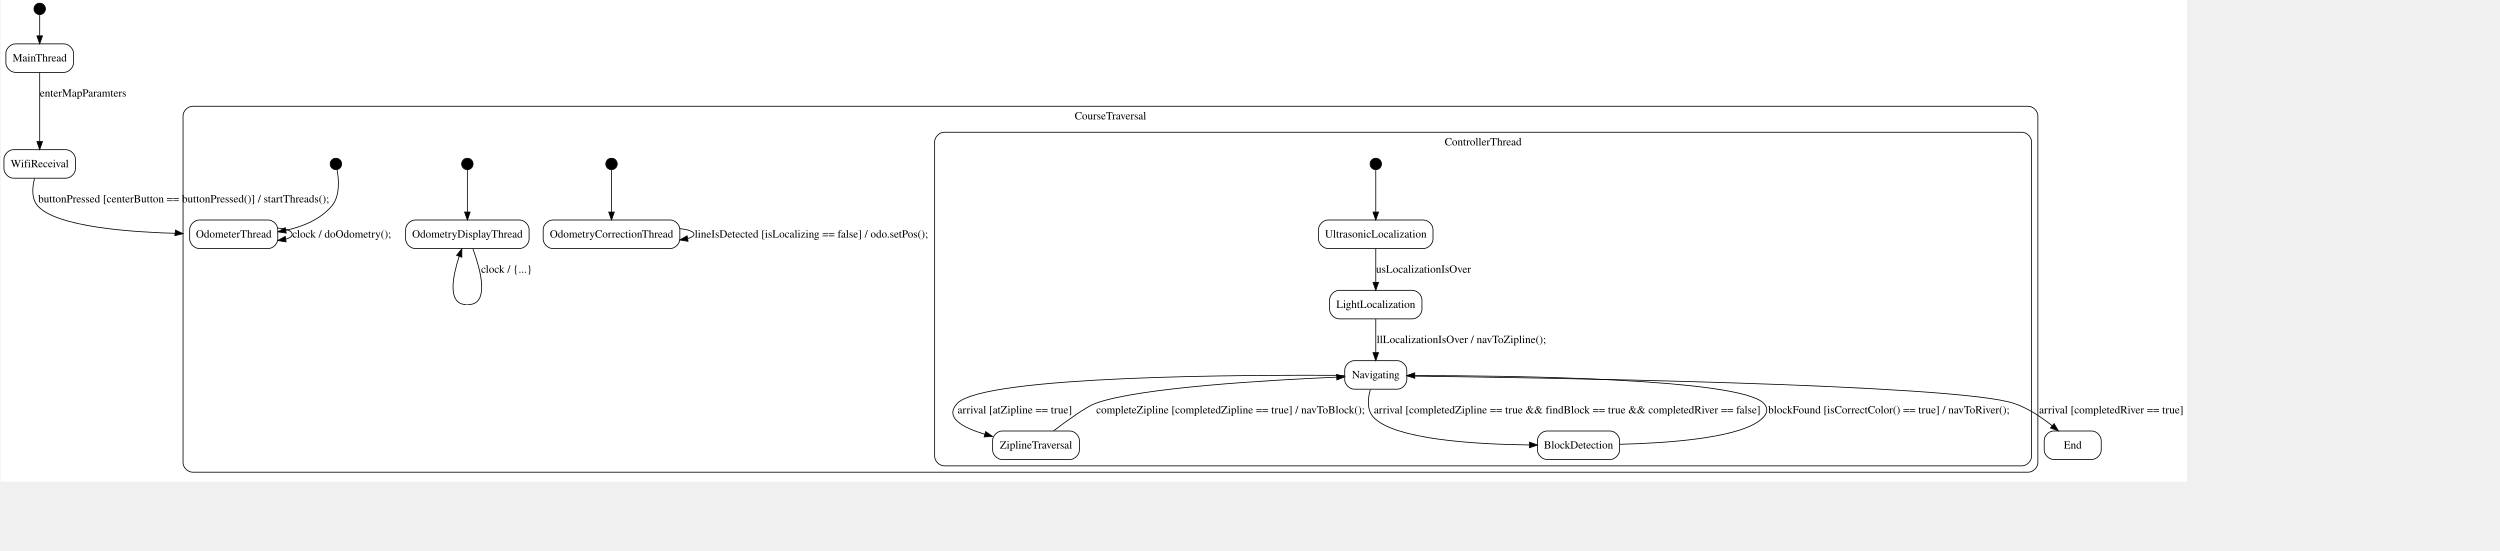
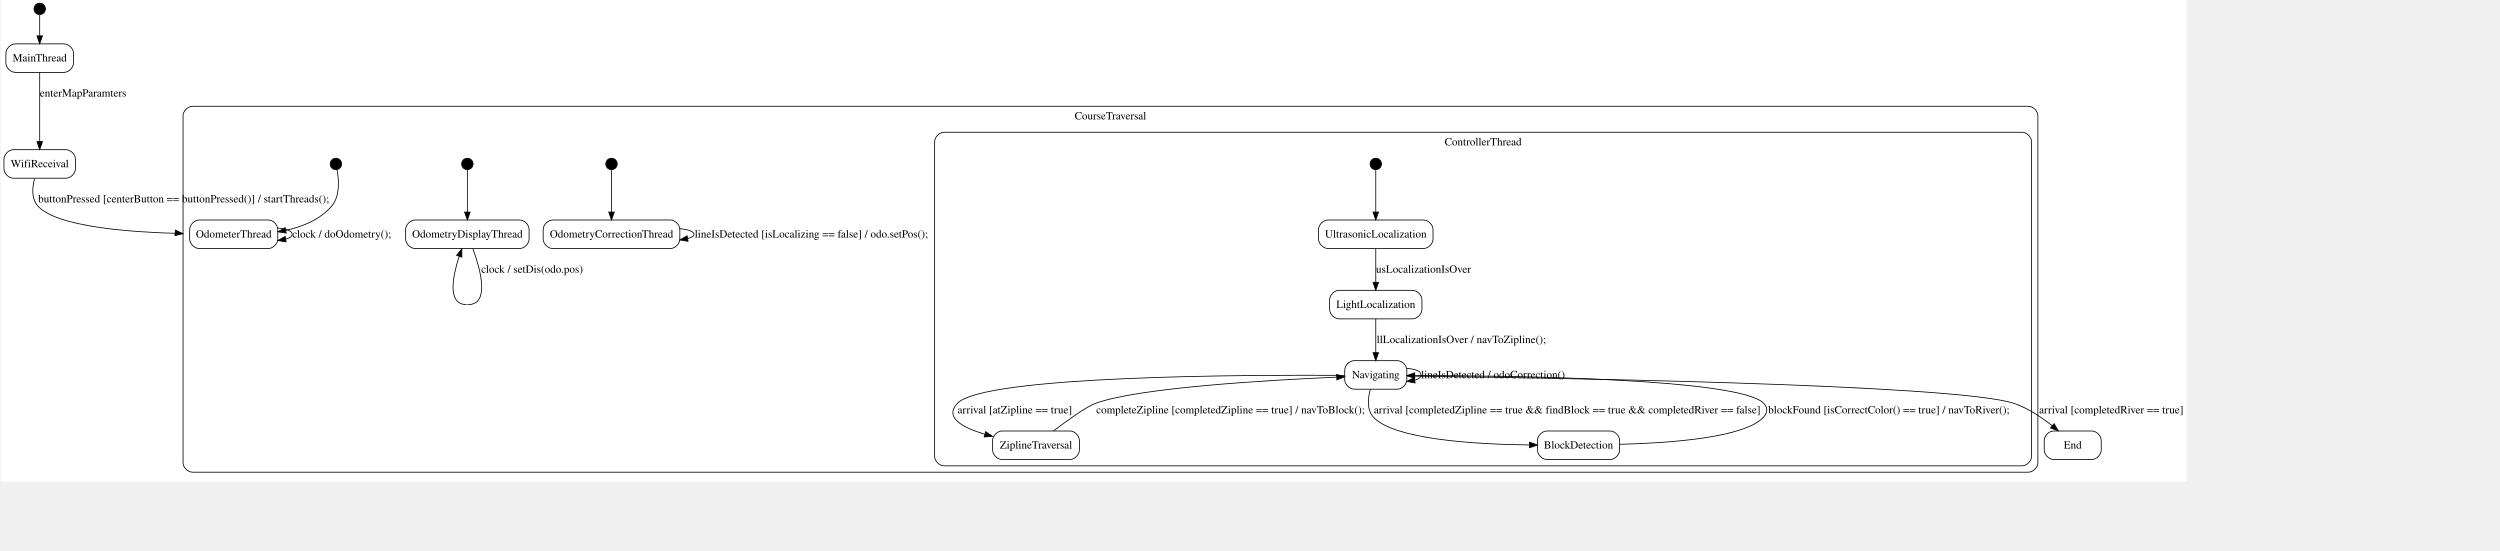
<svg xmlns="http://www.w3.org/2000/svg" xmlns:xlink="http://www.w3.org/1999/xlink" width="2416pt" height="532pt" viewBox="0.00 0.00 2760.64 608.20">
  <g id="graph0" class="graph" transform="scale(0.875 0.875) rotate(0) translate(4 604.2)">
    <polygon fill="white" stroke="none" points="-4,4 -4,-604.2 2756.64,-604.2 2756.64,4 -4,4" />
    <g id="clust1" class="cluster">
      <path fill="none" stroke="black" d="M238.316,-8C238.316,-8 2556.32,-8 2556.32,-8 2562.32,-8 2568.32,-14 2568.32,-20 2568.32,-20 2568.32,-458 2568.32,-458 2568.32,-464 2562.32,-470 2556.32,-470 2556.32,-470 238.316,-470 238.316,-470 232.316,-470 226.316,-464 226.316,-458 226.316,-458 226.316,-20 226.316,-20 226.316,-14 232.316,-8 238.316,-8" />
      <text text-anchor="middle" x="1397.32" y="-453.4" font-family="Times,serif" font-size="14.00">CourseTraversal</text>
    </g>
    <g id="clust2" class="cluster">
      <path fill="none" stroke="black" d="M1187.32,-16C1187.32,-16 2548.32,-16 2548.32,-16 2554.32,-16 2560.32,-22 2560.32,-28 2560.32,-28 2560.32,-425.2 2560.32,-425.2 2560.32,-431.2 2554.32,-437.2 2548.32,-437.2 2548.32,-437.2 1187.32,-437.2 1187.32,-437.2 1181.32,-437.2 1175.32,-431.2 1175.32,-425.2 1175.32,-425.2 1175.32,-28 1175.32,-28 1175.32,-22 1181.32,-16 1187.32,-16" />
      <text text-anchor="middle" x="1867.82" y="-420.6" font-family="Times,serif" font-size="14.00">ControllerThread</text>
    </g>
    <g id="node1" class="node">
      <g id="a_node1">
        <a xlink:title="Class CaptureTheFlag, SM sm, State start">
          <ellipse fill="black" stroke="black" cx="45.316" cy="-593" rx="7.2" ry="7.2" />
        </a>
      </g>
    </g>
    <g id="node2" class="node">
      <g id="a_node2">
        <a xlink:title="Class CaptureTheFlag, SM sm, State MainThread">
          <path fill="none" stroke="black" d="M76.009,-548.8C76.009,-548.8 14.624,-548.8 14.624,-548.8 8.624,-548.8 2.624,-542.8 2.624,-536.8 2.624,-536.8 2.624,-524.8 2.624,-524.8 2.624,-518.8 8.624,-512.8 14.624,-512.8 14.624,-512.8 76.009,-512.8 76.009,-512.8 82.009,-512.8 88.009,-518.8 88.009,-524.8 88.009,-524.8 88.009,-536.8 88.009,-536.8 88.009,-542.8 82.009,-548.8 76.009,-548.8" />
          <text text-anchor="middle" x="45.316" y="-526.6" font-family="Times,serif" font-size="14.00">MainThread</text>
        </a>
      </g>
    </g>
    <g id="edge1" class="edge">
      <g id="a_edge1">
        <a xlink:title="start to MainThread">
          <path fill="none" stroke="black" d="M45.316,-585.558C45.316,-579.187 45.316,-568.997 45.316,-559.193" />
          <polygon fill="black" stroke="black" points="48.816,-558.905 45.316,-548.905 41.816,-558.905 48.816,-558.905" />
        </a>
      </g>
    </g>
    <g id="node3" class="node">
      <g id="a_node3">
        <a xlink:title="Class CaptureTheFlag, SM sm, State WifiReceival&#13;Entry:    intializeParameters(Map data);">
          <path fill="none" stroke="black" d="M78.45,-415.2C78.45,-415.2 12.183,-415.2 12.183,-415.2 6.183,-415.2 0.183,-409.2 0.183,-403.2 0.183,-403.2 0.183,-391.2 0.183,-391.2 0.183,-385.2 6.183,-379.2 12.183,-379.2 12.183,-379.2 78.45,-379.2 78.45,-379.2 84.45,-379.2 90.45,-385.2 90.45,-391.2 90.45,-391.2 90.45,-403.2 90.45,-403.2 90.45,-409.2 84.45,-415.2 78.45,-415.2" />
          <text text-anchor="middle" x="45.316" y="-393" font-family="Times,serif" font-size="14.00">WifiReceival</text>
        </a>
      </g>
    </g>
    <g id="edge2" class="edge">
      <g id="a_edge2">
        <a xlink:title="From MainThread to WifiReceival on enterMapParamters">
          <path fill="none" stroke="black" d="M45.316,-512.596C45.316,-490.429 45.316,-451.637 45.316,-425.442" />
          <polygon fill="black" stroke="black" points="48.816,-425.409 45.316,-415.409 41.816,-425.409 48.816,-425.409" />
        </a>
      </g>
      <text text-anchor="middle" x="100.123" y="-482.2" font-family="Times,serif" font-size="14.00">enterMapParamters</text>
    </g>
    <g id="node5" class="node">
      <g id="a_node5">
        <a xlink:title="Class CaptureTheFlag, SM sm, State OdometerThread.OdometerThread">
          <path fill="none" stroke="black" d="M333.937,-326.4C333.937,-326.4 246.696,-326.4 246.696,-326.4 240.696,-326.4 234.696,-320.4 234.696,-314.4 234.696,-314.4 234.696,-302.4 234.696,-302.4 234.696,-296.4 240.696,-290.4 246.696,-290.4 246.696,-290.4 333.937,-290.4 333.937,-290.4 339.937,-290.4 345.937,-296.4 345.937,-302.4 345.937,-302.4 345.937,-314.4 345.937,-314.4 345.937,-320.4 339.937,-326.4 333.937,-326.4" />
          <text text-anchor="middle" x="290.316" y="-304.2" font-family="Times,serif" font-size="14.00">OdometerThread</text>
        </a>
      </g>
    </g>
    <g id="edge3" class="edge">
      <g id="a_edge3">
        <a xlink:title="From WifiReceival to CourseTraversal on buttonPressed&#13;Guard:  [centerButton == buttonPressed()]&#13;Transition Action:      startThreads();">
          <path fill="none" stroke="black" d="M38.835,-378.819C35.907,-367.687 34.665,-353.645 42.696,-344.4 65.803,-317.798 159.155,-310.859 224.386,-309.343" />
          <polygon fill="black" stroke="black" points="216.728,-313.651 226.316,-309.144 216.01,-306.688 216.728,-313.651" />
        </a>
      </g>
      <text text-anchor="middle" x="227.126" y="-348.6" font-family="Times,serif" font-size="14.00">buttonPressed [centerButton == buttonPressed()] / startThreads();</text>
    </g>
    <g id="node4" class="node">
      <g id="a_node4">
        <a xlink:title="Class CaptureTheFlag, SM sm, State OdometerThread.start">
          <ellipse fill="black" stroke="black" cx="419.316" cy="-397.2" rx="7.2" ry="7.2" />
        </a>
      </g>
    </g>
    <g id="edge4" class="edge">
      <g id="a_edge4">
        <a xlink:title="start to OdometerThread.OdometerThread">
          <path fill="none" stroke="black" d="M420.75,-389.936C422.798,-379.261 425.206,-357.435 414.316,-344.4 399.89,-327.131 377.655,-318.03 355.975,-313.343" />
          <polygon fill="black" stroke="black" points="356.558,-309.891 346.084,-311.487 355.267,-316.771 356.558,-309.891" />
        </a>
      </g>
    </g>
    <g id="edge5" class="edge">
      <g id="a_edge5">
        <a xlink:title="From OdometerThread.OdometerThread to OdometerThread.OdometerThread on clock&#13;Transition Action:      doOdometry();">
          <path fill="none" stroke="black" d="M346.001,-316.255C356.618,-315.315 364.126,-312.697 364.126,-308.4 364.126,-305.647 361.045,-303.583 356.039,-302.208" />
          <polygon fill="black" stroke="black" points="356.438,-298.727 346.001,-300.545 355.294,-305.633 356.438,-298.727" />
        </a>
      </g>
      <text text-anchor="middle" x="426.719" y="-304.2" font-family="Times,serif" font-size="14.00">clock / doOdometry();</text>
    </g>
    <g id="node6" class="node">
      <g id="a_node6">
        <a xlink:title="Class CaptureTheFlag, SM sm, State OdometryCorrectionThread.start">
          <ellipse fill="black" stroke="black" cx="767.316" cy="-397.2" rx="7.2" ry="7.2" />
        </a>
      </g>
    </g>
    <g id="node7" class="node">
      <g id="a_node7">
        <a xlink:title="Class CaptureTheFlag, SM sm, State OdometryCorrectionThread.OdometryCorrectionThread">
          <path fill="none" stroke="black" d="M841.59,-326.4C841.59,-326.4 693.042,-326.4 693.042,-326.4 687.042,-326.4 681.042,-320.4 681.042,-314.4 681.042,-314.4 681.042,-302.4 681.042,-302.4 681.042,-296.4 687.042,-290.4 693.042,-290.4 693.042,-290.4 841.59,-290.4 841.59,-290.4 847.59,-290.4 853.59,-296.4 853.59,-302.4 853.59,-302.4 853.59,-314.4 853.59,-314.4 853.59,-320.4 847.59,-326.4 841.59,-326.4" />
          <text text-anchor="middle" x="767.316" y="-304.2" font-family="Times,serif" font-size="14.00">OdometryCorrectionThread</text>
        </a>
      </g>
    </g>
    <g id="edge6" class="edge">
      <g id="a_edge6">
        <a xlink:title="start to OdometryCorrectionThread.OdometryCorrectionThread">
          <path fill="none" stroke="black" d="M767.316,-389.958C767.316,-378.923 767.316,-355.362 767.316,-336.556" />
          <polygon fill="black" stroke="black" points="770.816,-336.436 767.316,-326.436 763.816,-336.436 770.816,-336.436" />
        </a>
      </g>
    </g>
    <g id="edge7" class="edge">
      <g id="a_edge7">
        <a xlink:title="From OdometryCorrectionThread.OdometryCorrectionThread to OdometryCorrectionThread.OdometryCorrectionThread on lineIsDetected&#13;Guard:  [isLocalizing == false]&#13;Transition Action:      odo.setPos();">
          <path fill="none" stroke="black" d="M853.507,-315.585C864.33,-314.318 871.453,-311.923 871.453,-308.4 871.453,-306.143 868.53,-304.349 863.583,-303.018" />
          <polygon fill="black" stroke="black" points="863.967,-299.531 853.507,-301.215 862.734,-306.422 863.967,-299.531" />
        </a>
      </g>
      <text text-anchor="middle" x="1019.69" y="-304.2" font-family="Times,serif" font-size="14.00">lineIsDetected [isLocalizing == false] / odo.setPos();</text>
    </g>
    <g id="node8" class="node">
      <g id="a_node8">
        <a xlink:title="Class CaptureTheFlag, SM sm, State OdometryDisplayThread.start">
          <ellipse fill="black" stroke="black" cx="585.316" cy="-397.2" rx="7.2" ry="7.2" />
        </a>
      </g>
    </g>
    <g id="node10" class="node">
      <g id="a_node10">
        <a xlink:title="Class CaptureTheFlag, SM sm, State OdometryDisplayThread.OdometryDisplayThread">
          <path fill="none" stroke="black" d="M651.269,-326.4C651.269,-326.4 519.364,-326.4 519.364,-326.4 513.364,-326.4 507.364,-320.4 507.364,-314.4 507.364,-314.4 507.364,-302.4 507.364,-302.4 507.364,-296.4 513.364,-290.4 519.364,-290.4 519.364,-290.4 651.269,-290.4 651.269,-290.4 657.269,-290.4 663.269,-296.4 663.269,-302.4 663.269,-302.4 663.269,-314.4 663.269,-314.4 663.269,-320.4 657.269,-326.4 651.269,-326.4" />
          <text text-anchor="middle" x="585.316" y="-304.2" font-family="Times,serif" font-size="14.00">OdometryDisplayThread</text>
        </a>
      </g>
    </g>
    <g id="edge8" class="edge">
      <g id="a_edge8">
        <a xlink:title="start to OdometryDisplayThread.OdometryDisplayThread">
          <path fill="none" stroke="black" d="M585.316,-389.958C585.316,-378.923 585.316,-355.362 585.316,-336.556" />
          <polygon fill="black" stroke="black" points="588.816,-336.436 585.316,-326.436 581.816,-336.436 588.816,-336.436" />
        </a>
      </g>
    </g>
    <g id="node9" class="node">
      <ellipse fill="black" stroke="black" cx="585.316" cy="-219.6" rx="0.18" ry="0.18" />
    </g>
    <g id="edge10" class="edge">
      <g id="a_edge10">
-         <a xlink:title="From OdometryDisplayThread.OdometryDisplayThread to OdometryDisplayThread.OdometryDisplayThread on clock&#13;Transition Action:      updateDisp(odo.getPos)">
+         <a xlink:title="From OdometryDisplayThread.OdometryDisplayThread to OdometryDisplayThread.OdometryDisplayThread on clock&#13;Transition Action:      setDis(odo.pos)">
          <path fill="none" stroke="black" d="M584.316,-219.6C559.689,-219.6 566.543,-254.567 574.952,-280.367" />
          <polygon fill="black" stroke="black" points="571.729,-281.753 578.314,-290.054 578.342,-279.459 571.729,-281.753" />
        </a>
      </g>
    </g>
    <g id="edge9" class="edge">
      <g id="a_edge9">
-         <a xlink:title="From OdometryDisplayThread.OdometryDisplayThread to OdometryDisplayThread.OdometryDisplayThread on clock&#13;Transition Action:      updateDisp(odo.getPos)">
+         <a xlink:title="From OdometryDisplayThread.OdometryDisplayThread to OdometryDisplayThread.OdometryDisplayThread on clock&#13;Transition Action:      setDis(odo.pos)">
          <path fill="none" stroke="black" d="M592.319,-290.054C601.715,-264.466 614.213,-219.6 586.316,-219.6" />
        </a>
      </g>
-       <text text-anchor="middle" x="634.89" y="-259.8" font-family="Times,serif" font-size="14.00">clock / {...}</text>
+       <text text-anchor="middle" x="667.05" y="-259.8" font-family="Times,serif" font-size="14.00">clock / setDis(odo.pos)</text>
    </g>
    <g id="node11" class="node">
      <g id="a_node11">
        <a xlink:title="Class CaptureTheFlag, SM sm, State OdometryDisplayThread.ControllerThread.start">
          <ellipse fill="black" stroke="black" cx="1732.32" cy="-397.2" rx="7.2" ry="7.2" />
        </a>
      </g>
    </g>
    <g id="node12" class="node">
      <g id="a_node12">
        <a xlink:title="Class CaptureTheFlag, SM sm, State OdometryDisplayThread.ControllerThread.UltrasonicLocalization&#13;Entry:    performUltrasonicLocalization();">
          <path fill="none" stroke="black" d="M1792.6,-326.4C1792.6,-326.4 1672.03,-326.4 1672.03,-326.4 1666.03,-326.4 1660.03,-320.4 1660.03,-314.4 1660.03,-314.4 1660.03,-302.4 1660.03,-302.4 1660.03,-296.4 1666.03,-290.4 1672.03,-290.4 1672.03,-290.4 1792.6,-290.4 1792.6,-290.4 1798.6,-290.4 1804.6,-296.4 1804.6,-302.4 1804.6,-302.4 1804.6,-314.4 1804.6,-314.4 1804.6,-320.4 1798.6,-326.4 1792.6,-326.4" />
          <text text-anchor="middle" x="1732.32" y="-304.2" font-family="Times,serif" font-size="14.00">UltrasonicLocalization</text>
        </a>
      </g>
    </g>
    <g id="edge11" class="edge">
      <g id="a_edge11">
        <a xlink:title="start to OdometryDisplayThread.ControllerThread.UltrasonicLocalization">
          <path fill="none" stroke="black" d="M1732.32,-389.958C1732.32,-378.923 1732.32,-355.362 1732.32,-336.556" />
          <polygon fill="black" stroke="black" points="1735.82,-336.436 1732.32,-326.436 1728.82,-336.436 1735.82,-336.436" />
        </a>
      </g>
    </g>
    <g id="node13" class="node">
      <g id="a_node13">
        <a xlink:title="Class CaptureTheFlag, SM sm, State OdometryDisplayThread.ControllerThread.LightLocalization&#13;Entry:    performUltrasonicLocalization();">
          <path fill="none" stroke="black" d="M1778.62,-237.6C1778.62,-237.6 1686.01,-237.6 1686.01,-237.6 1680.01,-237.6 1674.01,-231.6 1674.01,-225.6 1674.01,-225.6 1674.01,-213.6 1674.01,-213.6 1674.01,-207.6 1680.01,-201.6 1686.01,-201.6 1686.01,-201.6 1778.62,-201.6 1778.62,-201.6 1784.62,-201.6 1790.62,-207.6 1790.62,-213.6 1790.62,-213.6 1790.62,-225.6 1790.62,-225.6 1790.62,-231.6 1784.62,-237.6 1778.62,-237.6" />
          <text text-anchor="middle" x="1732.32" y="-215.4" font-family="Times,serif" font-size="14.00">LightLocalization</text>
        </a>
      </g>
    </g>
    <g id="edge12" class="edge">
      <g id="a_edge12">
        <a xlink:title="From OdometryDisplayThread.ControllerThread.UltrasonicLocalization to OdometryDisplayThread.ControllerThread.LightLocalization on usLocalizationIsOver">
          <path fill="none" stroke="black" d="M1732.32,-290.251C1732.32,-278.125 1732.32,-261.619 1732.32,-247.719" />
          <polygon fill="black" stroke="black" points="1735.82,-247.713 1732.32,-237.713 1728.82,-247.713 1735.82,-247.713" />
        </a>
      </g>
      <text text-anchor="middle" x="1792.57" y="-259.8" font-family="Times,serif" font-size="14.00">usLocalizationIsOver</text>
    </g>
    <g id="node14" class="node">
      <g id="a_node14">
        <a xlink:title="Class CaptureTheFlag, SM sm, State OdometryDisplayThread.ControllerThread.Navigating">
          <path fill="none" stroke="black" d="M1759.52,-148.8C1759.52,-148.8 1705.11,-148.8 1705.11,-148.8 1699.11,-148.8 1693.11,-142.8 1693.11,-136.8 1693.11,-136.8 1693.11,-124.8 1693.11,-124.8 1693.11,-118.8 1699.11,-112.8 1705.11,-112.8 1705.11,-112.8 1759.52,-112.8 1759.52,-112.8 1765.52,-112.8 1771.52,-118.8 1771.52,-124.8 1771.52,-124.8 1771.52,-136.8 1771.52,-136.8 1771.52,-142.8 1765.52,-148.8 1759.52,-148.8" />
          <text text-anchor="middle" x="1732.32" y="-126.6" font-family="Times,serif" font-size="14.00">Navigating</text>
        </a>
      </g>
    </g>
    <g id="edge13" class="edge">
      <g id="a_edge13">
        <a xlink:title="From OdometryDisplayThread.ControllerThread.LightLocalization to OdometryDisplayThread.ControllerThread.Navigating on llLocalizationIsOver&#13;Transition Action:      navToZipline();">
          <path fill="none" stroke="black" d="M1732.32,-201.451C1732.32,-189.325 1732.32,-172.819 1732.32,-158.919" />
          <polygon fill="black" stroke="black" points="1735.82,-158.913 1732.32,-148.913 1728.82,-158.913 1735.82,-158.913" />
        </a>
      </g>
      <text text-anchor="middle" x="1840.39" y="-171" font-family="Times,serif" font-size="14.00">llLocalizationIsOver / navToZipline();</text>
    </g>
+     <g id="edge14" class="edge">
+       <g id="a_edge14">
+         <a xlink:title="From OdometryDisplayThread.ControllerThread.Navigating to OdometryDisplayThread.ControllerThread.Navigating on lineIsDetected&#13;Transition Action:      odoCorrection()">
+           <path fill="none" stroke="black" d="M1771.55,-138.965C1781.74,-138.463 1789.42,-135.741 1789.42,-130.8 1789.42,-127.712 1786.42,-125.49 1781.68,-124.136" />
+           <polygon fill="black" stroke="black" points="1781.95,-120.639 1771.55,-122.635 1780.93,-127.563 1781.95,-120.639" />
+         </a>
+       </g>
+       <text text-anchor="middle" x="1880.38" y="-126.6" font-family="Times,serif" font-size="14.00">lineIsDetected / odoCorrection()</text>
+     </g>
    <g id="node15" class="node">
      <g id="a_node15">
        <a xlink:title="Class CaptureTheFlag, SM sm, State OdometryDisplayThread.ControllerThread.ZiplineTraversal&#13;Entry:    doZiplineTraversal();">
          <path fill="none" stroke="black" d="M1346.11,-60C1346.11,-60 1260.52,-60 1260.52,-60 1254.52,-60 1248.52,-54 1248.52,-48 1248.52,-48 1248.52,-36 1248.52,-36 1248.52,-30 1254.52,-24 1260.52,-24 1260.52,-24 1346.11,-24 1346.11,-24 1352.11,-24 1358.11,-30 1358.11,-36 1358.11,-36 1358.11,-48 1358.11,-48 1358.11,-54 1352.11,-60 1346.11,-60" />
          <text text-anchor="middle" x="1303.32" y="-37.8" font-family="Times,serif" font-size="14.00">ZiplineTraversal</text>
        </a>
      </g>
    </g>
-     <g id="edge16" class="edge">
-       <g id="a_edge16">
+     <g id="edge17" class="edge">
+       <g id="a_edge17">
        <a xlink:title="From OdometryDisplayThread.ControllerThread.Navigating to OdometryDisplayThread.ControllerThread.ZiplineTraversal on arrival&#13;Guard:  [atZipline == true]">
          <path fill="none" stroke="black" d="M1692.98,-130.213C1576.11,-131.03 1237.09,-130.295 1203.86,-94.8 1187.25,-77.05 1210.51,-64.291 1238.7,-55.877" />
          <polygon fill="black" stroke="black" points="1239.7,-59.233 1248.4,-53.19 1237.83,-52.488 1239.7,-59.233" />
        </a>
      </g>
      <text text-anchor="middle" x="1276.54" y="-82.2" font-family="Times,serif" font-size="14.00">arrival [atZipline == true]</text>
    </g>
    <g id="node16" class="node">
      <g id="a_node16">
        <a xlink:title="Class CaptureTheFlag, SM sm, State OdometryDisplayThread.ControllerThread.BlockDetection">
          <path fill="none" stroke="black" d="M2028.18,-60C2028.18,-60 1948.45,-60 1948.45,-60 1942.45,-60 1936.45,-54 1936.45,-48 1936.45,-48 1936.45,-36 1936.45,-36 1936.45,-30 1942.45,-24 1948.45,-24 1948.45,-24 2028.18,-24 2028.18,-24 2034.18,-24 2040.18,-30 2040.18,-36 2040.18,-36 2040.18,-48 2040.18,-48 2040.18,-54 2034.18,-60 2028.18,-60" />
          <text text-anchor="middle" x="1988.32" y="-37.8" font-family="Times,serif" font-size="14.00">BlockDetection</text>
        </a>
      </g>
    </g>
-     <g id="edge17" class="edge">
-       <g id="a_edge17">
+     <g id="edge18" class="edge">
+       <g id="a_edge18">
        <a xlink:title="From OdometryDisplayThread.ControllerThread.Navigating to OdometryDisplayThread.ControllerThread.BlockDetection on arrival&#13;Guard:  [completedZipline == true &amp;&amp; findBlock == true &amp;&amp; completedRiver == false]">
          <path fill="none" stroke="black" d="M1725.46,-112.408C1722.31,-101.271 1720.84,-87.228 1728.91,-78 1754.02,-49.28 1857.75,-43.176 1926.19,-42.377" />
          <polygon fill="black" stroke="black" points="1926.47,-45.875 1936.44,-42.294 1926.41,-38.876 1926.47,-45.875" />
        </a>
      </g>
      <text text-anchor="middle" x="1974.02" y="-82.2" font-family="Times,serif" font-size="14.00">arrival [completedZipline == true &amp;&amp; findBlock == true &amp;&amp; completedRiver == false]</text>
    </g>
    <g id="node17" class="node">
      <g id="a_node17">
        <a xlink:title="Class CaptureTheFlag, SM sm, State End">
          <path fill="none" stroke="black" d="M2636.32,-60C2636.32,-60 2588.32,-60 2588.32,-60 2582.32,-60 2576.32,-54 2576.32,-48 2576.32,-48 2576.32,-36 2576.32,-36 2576.32,-30 2582.32,-24 2588.32,-24 2588.32,-24 2636.32,-24 2636.32,-24 2642.32,-24 2648.32,-30 2648.32,-36 2648.32,-36 2648.32,-48 2648.32,-48 2648.32,-54 2642.32,-60 2636.32,-60" />
          <text text-anchor="middle" x="2612.32" y="-37.8" font-family="Times,serif" font-size="14.00">End</text>
        </a>
      </g>
    </g>
-     <g id="edge18" class="edge">
-       <g id="a_edge18">
+     <g id="edge19" class="edge">
+       <g id="a_edge19">
        <a xlink:title="From OdometryDisplayThread.ControllerThread.Navigating to End on arrival&#13;Guard:  [completedRiver == true]">
          <path fill="none" stroke="black" d="M1771.58,-129.383C1923.16,-127.6 2465.41,-119.534 2538.32,-94.8 2555.9,-88.834 2573.05,-77.303 2586.41,-66.632" />
          <polygon fill="black" stroke="black" points="2588.75,-69.239 2594.2,-60.157 2584.27,-63.855 2588.75,-69.239" />
        </a>
      </g>
      <text text-anchor="middle" x="2660.98" y="-82.2" font-family="Times,serif" font-size="14.00">arrival [completedRiver == true]</text>
    </g>
-     <g id="edge14" class="edge">
-       <g id="a_edge14">
+     <g id="edge15" class="edge">
+       <g id="a_edge15">
        <a xlink:title="From OdometryDisplayThread.ControllerThread.ZiplineTraversal to OdometryDisplayThread.ControllerThread.Navigating on completeZipline&#13;Guard:  [completedZipline == true]&#13;Transition Action:      navToBlock();">
          <path fill="none" stroke="black" d="M1325.45,-60.187C1343.23,-73.632 1367,-90.714 1378.12,-94.8 1432.82,-114.898 1599.22,-124.381 1683.01,-127.98" />
          <polygon fill="black" stroke="black" points="1682.91,-131.479 1693.04,-128.4 1683.2,-124.485 1682.91,-131.479" />
        </a>
      </g>
      <text text-anchor="middle" x="1548.91" y="-82.2" font-family="Times,serif" font-size="14.00">completeZipline [completedZipline == true] / navToBlock();</text>
    </g>
-     <g id="edge15" class="edge">
-       <g id="a_edge15">
+     <g id="edge16" class="edge">
+       <g id="a_edge16">
        <a xlink:title="From OdometryDisplayThread.ControllerThread.BlockDetection to OdometryDisplayThread.ControllerThread.Navigating on blockFound&#13;Guard:  [isCorrectColor() == true]&#13;Transition Action:      navToRiver();">
          <path fill="none" stroke="black" d="M2040.19,-43.194C2101.84,-44.656 2199.29,-51.276 2222.32,-78 2227.19,-83.657 2227.4,-89.335 2222.32,-94.8 2192.73,-126.571 1900.26,-129.945 1781.77,-129.994" />
          <polygon fill="black" stroke="black" points="1781.53,-126.494 1771.53,-129.991 1781.53,-133.494 1781.53,-126.494" />
        </a>
      </g>
      <text text-anchor="middle" x="2380.2" y="-82.2" font-family="Times,serif" font-size="14.00">blockFound [isCorrectColor() == true] / navToRiver();</text>
    </g>
  </g>
</svg>
